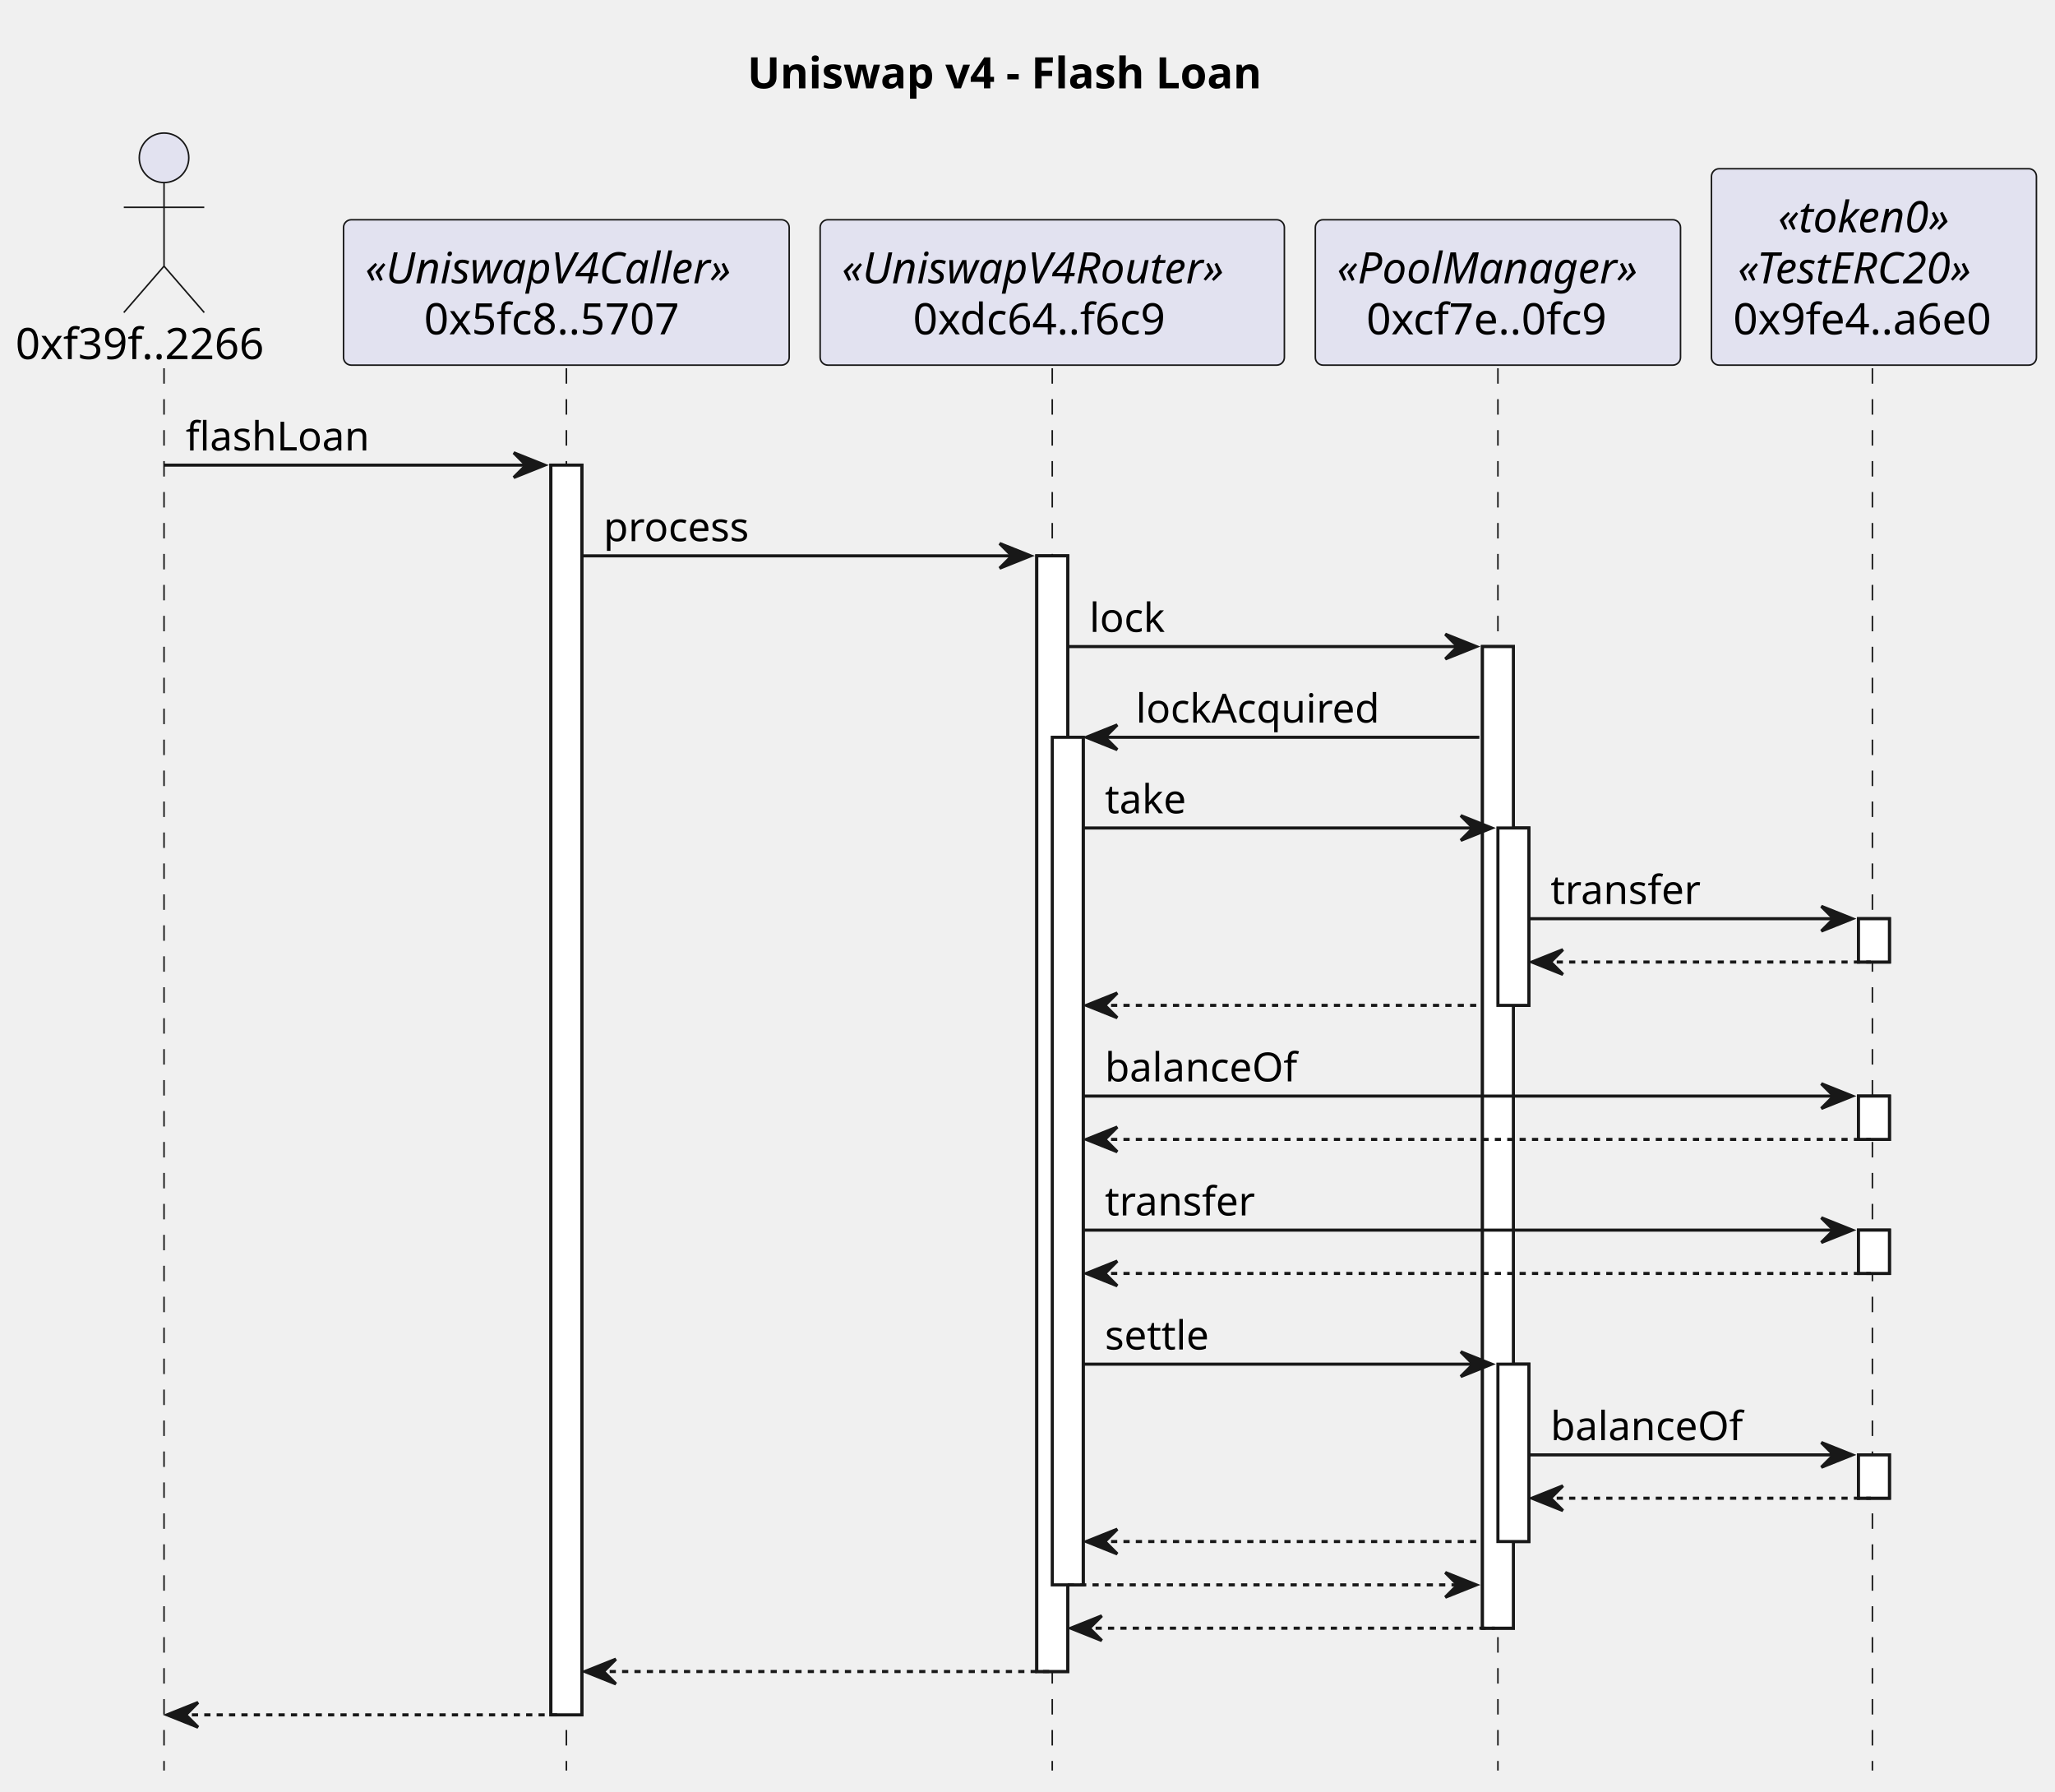
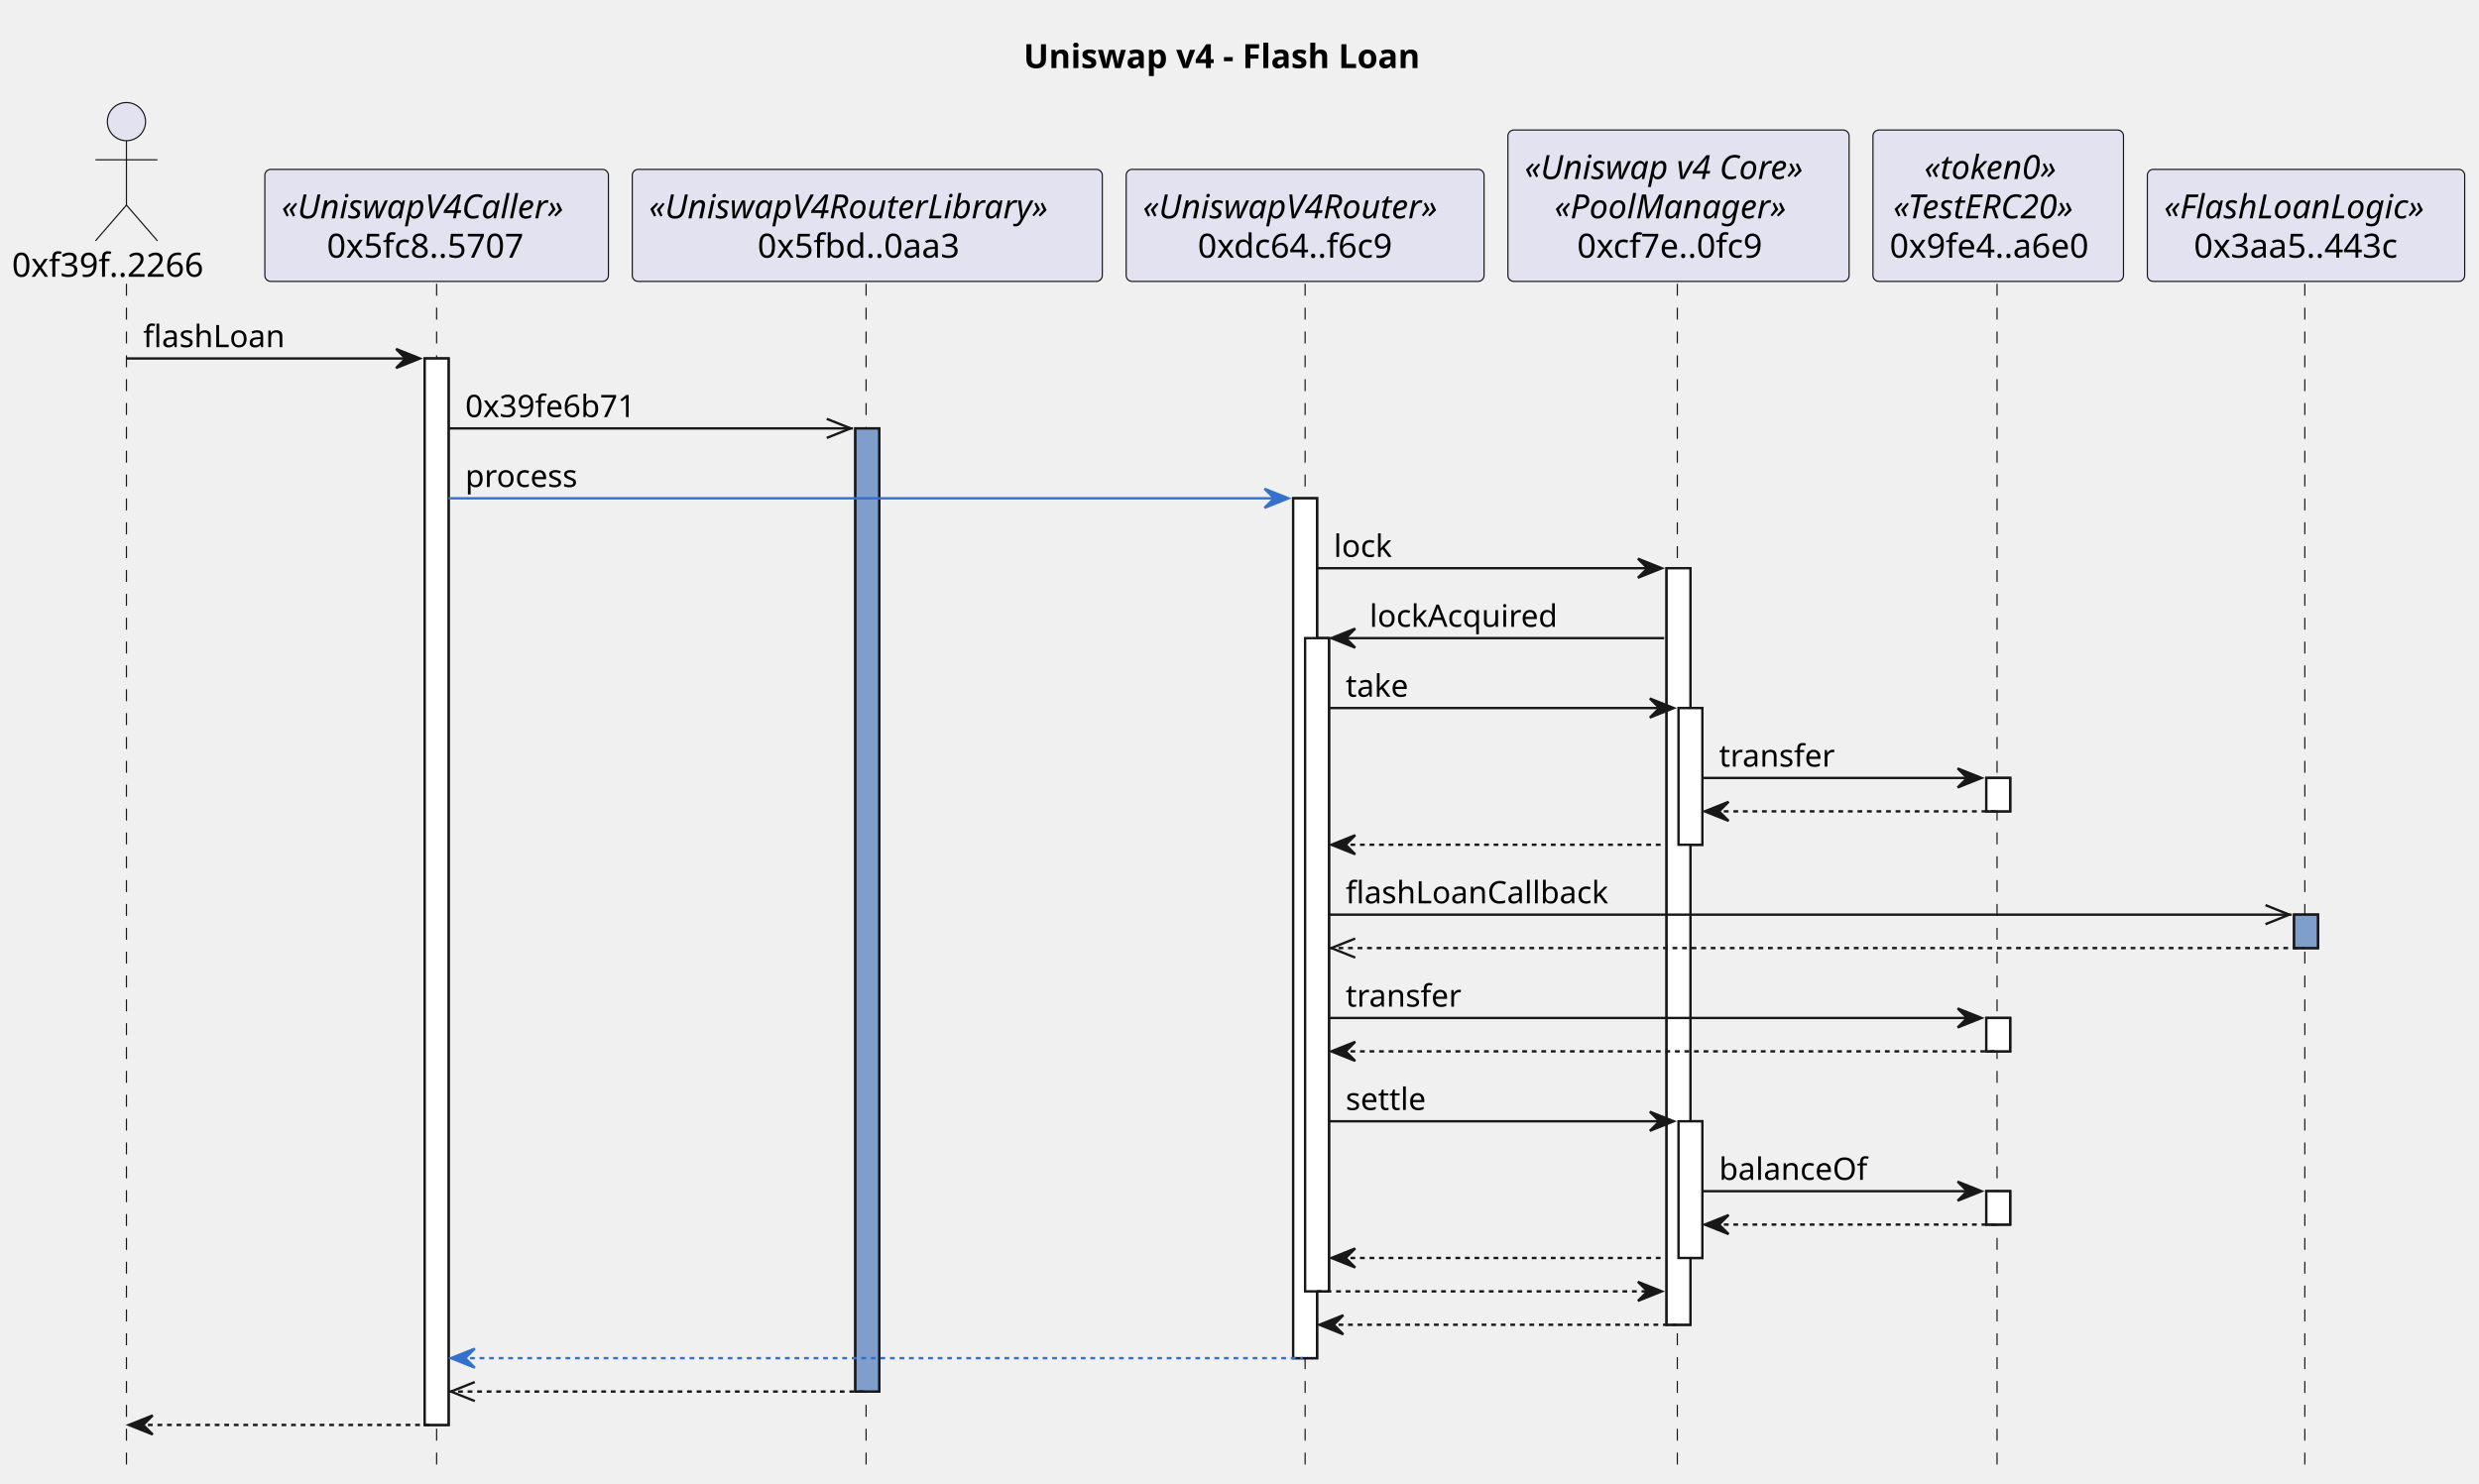
- <svg xmlns="http://www.w3.org/2000/svg" contentStyleType="text/css" height="579px" preserveAspectRatio="none" style="width:664px;height:579px;background:#FFFFFF;" version="1.1" viewBox="0 0 664 579" width="664px" zoomAndPan="magnify">
+ <svg xmlns="http://www.w3.org/2000/svg" contentStyleType="text/css" height="622px" preserveAspectRatio="none" style="width:1039px;height:622px;background:#FFFFFF;" version="1.1" viewBox="0 0 1039 622" width="1039px" zoomAndPan="magnify">
  <defs />
  <g>
-     <text fill="#000000" font-family="sans-serif" font-size="14" font-weight="bold" lengthAdjust="spacing" textLength="179" x="241.5" y="28.535">Uniswap v4 - Flash Loan</text>
-     <rect fill="#FFFFFF" height="403.795" style="stroke:#181818;stroke-width:1.0;" width="10" x="178" y="150.287" />
-     <rect fill="#FFFFFF" height="360.484" style="stroke:#181818;stroke-width:1.0;" width="10" x="335" y="179.598" />
-     <rect fill="#FFFFFF" height="273.863" style="stroke:#181818;stroke-width:1.0;" width="10" x="340" y="238.219" />
-     <rect fill="#FFFFFF" height="317.174" style="stroke:#181818;stroke-width:1.0;" width="10" x="479" y="208.908" />
-     <rect fill="#FFFFFF" height="57.31" style="stroke:#181818;stroke-width:1.0;" width="10" x="484" y="267.529" />
-     <rect fill="#FFFFFF" height="57.31" style="stroke:#181818;stroke-width:1.0;" width="10" x="484" y="440.772" />
-     <rect fill="#FFFFFF" height="14" style="stroke:#181818;stroke-width:1.0;" width="10" x="600.5" y="296.84" />
-     <rect fill="#FFFFFF" height="14" style="stroke:#181818;stroke-width:1.0;" width="10" x="600.5" y="354.15" />
-     <rect fill="#FFFFFF" height="14" style="stroke:#181818;stroke-width:1.0;" width="10" x="600.5" y="397.461" />
-     <rect fill="#FFFFFF" height="14" style="stroke:#181818;stroke-width:1.0;" width="10" x="600.5" y="470.082" />
-     <line style="stroke:#181818;stroke-width:0.5;stroke-dasharray:5.0,5.0;" x1="53" x2="53" y1="118.977" y2="572.082" />
-     <line style="stroke:#181818;stroke-width:0.5;stroke-dasharray:5.0,5.0;" x1="183" x2="183" y1="118.977" y2="572.082" />
-     <line style="stroke:#181818;stroke-width:0.5;stroke-dasharray:5.0,5.0;" x1="340" x2="340" y1="118.977" y2="572.082" />
-     <line style="stroke:#181818;stroke-width:0.5;stroke-dasharray:5.0,5.0;" x1="484" x2="484" y1="118.977" y2="572.082" />
-     <line style="stroke:#181818;stroke-width:0.5;stroke-dasharray:5.0,5.0;" x1="605" x2="605" y1="118.977" y2="572.082" />
+     <text fill="#000000" font-family="sans-serif" font-size="14" font-weight="bold" lengthAdjust="spacing" textLength="179" x="429" y="28.535">Uniswap v4 - Flash Loan</text>
+     <rect fill="#FFFFFF" height="447.106" style="stroke:#181818;stroke-width:1.0;" width="10" x="178" y="150.287" />
+     <rect fill="#809ECB" height="403.795" style="stroke:#181818;stroke-width:1.0;" width="10" x="358.5" y="179.598" />
+     <rect fill="#FFFFFF" height="360.484" style="stroke:#181818;stroke-width:1.0;" width="10" x="542" y="208.908" />
+     <rect fill="#FFFFFF" height="273.863" style="stroke:#181818;stroke-width:1.0;" width="10" x="547" y="267.529" />
+     <rect fill="#FFFFFF" height="317.174" style="stroke:#181818;stroke-width:1.0;" width="10" x="698.5" y="238.219" />
+     <rect fill="#FFFFFF" height="57.31" style="stroke:#181818;stroke-width:1.0;" width="10" x="703.5" y="296.84" />
+     <rect fill="#FFFFFF" height="57.31" style="stroke:#181818;stroke-width:1.0;" width="10" x="703.5" y="470.082" />
+     <rect fill="#FFFFFF" height="14" style="stroke:#181818;stroke-width:1.0;" width="10" x="832.5" y="326.15" />
+     <rect fill="#FFFFFF" height="14" style="stroke:#181818;stroke-width:1.0;" width="10" x="832.5" y="426.772" />
+     <rect fill="#FFFFFF" height="14" style="stroke:#181818;stroke-width:1.0;" width="10" x="832.5" y="499.393" />
+     <rect fill="#809ECB" height="14" style="stroke:#181818;stroke-width:1.0;" width="10" x="961.5" y="383.461" />
+     <line style="stroke:#181818;stroke-width:0.5;stroke-dasharray:5.0,5.0;" x1="53" x2="53" y1="118.977" y2="615.393" />
+     <line style="stroke:#181818;stroke-width:0.5;stroke-dasharray:5.0,5.0;" x1="183" x2="183" y1="118.977" y2="615.393" />
+     <line style="stroke:#181818;stroke-width:0.5;stroke-dasharray:5.0,5.0;" x1="363" x2="363" y1="118.977" y2="615.393" />
+     <line style="stroke:#181818;stroke-width:0.5;stroke-dasharray:5.0,5.0;" x1="547" x2="547" y1="118.977" y2="615.393" />
+     <line style="stroke:#181818;stroke-width:0.5;stroke-dasharray:5.0,5.0;" x1="703" x2="703" y1="118.977" y2="615.393" />
+     <line style="stroke:#181818;stroke-width:0.5;stroke-dasharray:5.0,5.0;" x1="837" x2="837" y1="118.977" y2="615.393" />
+     <line style="stroke:#181818;stroke-width:0.5;stroke-dasharray:5.0,5.0;" x1="966" x2="966" y1="118.977" y2="615.393" />
    <text fill="#000000" font-family="sans-serif" font-size="14" lengthAdjust="spacing" textLength="90" x="5" y="116.023">0xf39f..2266</text>
    <ellipse cx="53" cy="50.988" fill="#E2E2F0" rx="8" ry="8" style="stroke:#181818;stroke-width:0.5;" />
    <path d="M53,58.988 L53,85.988 M40,66.988 L66,66.988 M53,85.988 L40,100.988 M53,85.988 L66,100.988 " fill="none" style="stroke:#181818;stroke-width:0.5;" />
    <rect fill="#E2E2F0" height="46.977" rx="2.5" ry="2.5" style="stroke:#181818;stroke-width:0.5;" width="144" x="111" y="71" />
    <text fill="#000000" font-family="sans-serif" font-size="14" font-style="italic" lengthAdjust="spacing" textLength="130" x="118" y="91.535">«UniswapV4Caller»</text>
    <text fill="#000000" font-family="sans-serif" font-size="14" lengthAdjust="spacing" textLength="92" x="137" y="108.023">0x5fc8..5707</text>
-     <rect fill="#E2E2F0" height="46.977" rx="2.5" ry="2.5" style="stroke:#181818;stroke-width:0.5;" width="150" x="265" y="71" />
-     <text fill="#000000" font-family="sans-serif" font-size="14" font-style="italic" lengthAdjust="spacing" textLength="136" x="272" y="91.535">«UniswapV4Router»</text>
-     <text fill="#000000" font-family="sans-serif" font-size="14" lengthAdjust="spacing" textLength="90" x="295" y="108.023">0xdc64..f6c9</text>
-     <rect fill="#E2E2F0" height="46.977" rx="2.5" ry="2.5" style="stroke:#181818;stroke-width:0.5;" width="118" x="425" y="71" />
-     <text fill="#000000" font-family="sans-serif" font-size="14" font-style="italic" lengthAdjust="spacing" textLength="104" x="432" y="91.535">«PoolManager»</text>
-     <text fill="#000000" font-family="sans-serif" font-size="14" lengthAdjust="spacing" textLength="85" x="441.5" y="108.023">0xcf7e..0fc9</text>
-     <rect fill="#E2E2F0" height="63.465" rx="2.5" ry="2.5" style="stroke:#181818;stroke-width:0.5;" width="105" x="553" y="54.512" />
-     <text fill="#000000" font-family="sans-serif" font-size="14" font-style="italic" lengthAdjust="spacing" textLength="62" x="574.5" y="75.047">«token0»</text>
-     <text fill="#000000" font-family="sans-serif" font-size="14" font-style="italic" lengthAdjust="spacing" textLength="88" x="561.5" y="91.535">«TestERC20»</text>
-     <text fill="#000000" font-family="sans-serif" font-size="14" lengthAdjust="spacing" textLength="91" x="560" y="108.023">0x9fe4..a6e0</text>
-     <rect fill="#FFFFFF" height="403.795" style="stroke:#181818;stroke-width:1.0;" width="10" x="178" y="150.287" />
-     <rect fill="#FFFFFF" height="360.484" style="stroke:#181818;stroke-width:1.0;" width="10" x="335" y="179.598" />
-     <rect fill="#FFFFFF" height="273.863" style="stroke:#181818;stroke-width:1.0;" width="10" x="340" y="238.219" />
-     <rect fill="#FFFFFF" height="317.174" style="stroke:#181818;stroke-width:1.0;" width="10" x="479" y="208.908" />
-     <rect fill="#FFFFFF" height="57.31" style="stroke:#181818;stroke-width:1.0;" width="10" x="484" y="267.529" />
-     <rect fill="#FFFFFF" height="57.31" style="stroke:#181818;stroke-width:1.0;" width="10" x="484" y="440.772" />
-     <rect fill="#FFFFFF" height="14" style="stroke:#181818;stroke-width:1.0;" width="10" x="600.5" y="296.84" />
-     <rect fill="#FFFFFF" height="14" style="stroke:#181818;stroke-width:1.0;" width="10" x="600.5" y="354.15" />
-     <rect fill="#FFFFFF" height="14" style="stroke:#181818;stroke-width:1.0;" width="10" x="600.5" y="397.461" />
-     <rect fill="#FFFFFF" height="14" style="stroke:#181818;stroke-width:1.0;" width="10" x="600.5" y="470.082" />
+     <rect fill="#E2E2F0" height="46.977" rx="2.5" ry="2.5" style="stroke:#181818;stroke-width:0.5;" width="197" x="265" y="71" />
+     <text fill="#000000" font-family="sans-serif" font-size="14" font-style="italic" lengthAdjust="spacing" textLength="183" x="272" y="91.535">«UniswapV4RouterLibrary»</text>
+     <text fill="#000000" font-family="sans-serif" font-size="14" lengthAdjust="spacing" textLength="92" x="317.5" y="108.023">0x5fbd..0aa3</text>
+     <rect fill="#E2E2F0" height="46.977" rx="2.5" ry="2.5" style="stroke:#181818;stroke-width:0.5;" width="150" x="472" y="71" />
+     <text fill="#000000" font-family="sans-serif" font-size="14" font-style="italic" lengthAdjust="spacing" textLength="136" x="479" y="91.535">«UniswapV4Router»</text>
+     <text fill="#000000" font-family="sans-serif" font-size="14" lengthAdjust="spacing" textLength="90" x="502" y="108.023">0xdc64..f6c9</text>
+     <rect fill="#E2E2F0" height="63.465" rx="2.5" ry="2.5" style="stroke:#181818;stroke-width:0.5;" width="143" x="632" y="54.512" />
+     <text fill="#000000" font-family="sans-serif" font-size="14" font-style="italic" lengthAdjust="spacing" textLength="129" x="639" y="75.047">«Uniswap v4 Core»</text>
+     <text fill="#000000" font-family="sans-serif" font-size="14" font-style="italic" lengthAdjust="spacing" textLength="104" x="651.5" y="91.535">«PoolManager»</text>
+     <text fill="#000000" font-family="sans-serif" font-size="14" lengthAdjust="spacing" textLength="85" x="661" y="108.023">0xcf7e..0fc9</text>
+     <rect fill="#E2E2F0" height="63.465" rx="2.5" ry="2.5" style="stroke:#181818;stroke-width:0.5;" width="105" x="785" y="54.512" />
+     <text fill="#000000" font-family="sans-serif" font-size="14" font-style="italic" lengthAdjust="spacing" textLength="62" x="806.5" y="75.047">«token0»</text>
+     <text fill="#000000" font-family="sans-serif" font-size="14" font-style="italic" lengthAdjust="spacing" textLength="88" x="793.5" y="91.535">«TestERC20»</text>
+     <text fill="#000000" font-family="sans-serif" font-size="14" lengthAdjust="spacing" textLength="91" x="792" y="108.023">0x9fe4..a6e0</text>
+     <rect fill="#E2E2F0" height="46.977" rx="2.5" ry="2.5" style="stroke:#181818;stroke-width:0.5;" width="133" x="900" y="71" />
+     <text fill="#000000" font-family="sans-serif" font-size="14" font-style="italic" lengthAdjust="spacing" textLength="119" x="907" y="91.535">«FlashLoanLogic»</text>
+     <text fill="#000000" font-family="sans-serif" font-size="14" lengthAdjust="spacing" textLength="94" x="919.5" y="108.023">0x3aa5..443c</text>
+     <rect fill="#FFFFFF" height="447.106" style="stroke:#181818;stroke-width:1.0;" width="10" x="178" y="150.287" />
+     <rect fill="#809ECB" height="403.795" style="stroke:#181818;stroke-width:1.0;" width="10" x="358.5" y="179.598" />
+     <rect fill="#FFFFFF" height="360.484" style="stroke:#181818;stroke-width:1.0;" width="10" x="542" y="208.908" />
+     <rect fill="#FFFFFF" height="273.863" style="stroke:#181818;stroke-width:1.0;" width="10" x="547" y="267.529" />
+     <rect fill="#FFFFFF" height="317.174" style="stroke:#181818;stroke-width:1.0;" width="10" x="698.5" y="238.219" />
+     <rect fill="#FFFFFF" height="57.31" style="stroke:#181818;stroke-width:1.0;" width="10" x="703.5" y="296.84" />
+     <rect fill="#FFFFFF" height="57.31" style="stroke:#181818;stroke-width:1.0;" width="10" x="703.5" y="470.082" />
+     <rect fill="#FFFFFF" height="14" style="stroke:#181818;stroke-width:1.0;" width="10" x="832.5" y="326.15" />
+     <rect fill="#FFFFFF" height="14" style="stroke:#181818;stroke-width:1.0;" width="10" x="832.5" y="426.772" />
+     <rect fill="#FFFFFF" height="14" style="stroke:#181818;stroke-width:1.0;" width="10" x="832.5" y="499.393" />
+     <rect fill="#809ECB" height="14" style="stroke:#181818;stroke-width:1.0;" width="10" x="961.5" y="383.461" />
    <polygon fill="#181818" points="166,146.287,176,150.287,166,154.287,170,150.287" style="stroke:#181818;stroke-width:1.0;" />
    <line style="stroke:#181818;stroke-width:1.0;" x1="53" x2="172" y1="150.287" y2="150.287" />
    <text fill="#000000" font-family="sans-serif" font-size="13" lengthAdjust="spacing" textLength="61" x="60" y="145.545">flashLoan</text>
-     <polygon fill="#181818" points="323,175.598,333,179.598,323,183.598,327,179.598" style="stroke:#181818;stroke-width:1.0;" />
-     <line style="stroke:#181818;stroke-width:1.0;" x1="188" x2="329" y1="179.598" y2="179.598" />
-     <text fill="#000000" font-family="sans-serif" font-size="13" lengthAdjust="spacing" textLength="49" x="195" y="174.856">process</text>
-     <polygon fill="#181818" points="467,204.908,477,208.908,467,212.908,471,208.908" style="stroke:#181818;stroke-width:1.0;" />
-     <line style="stroke:#181818;stroke-width:1.0;" x1="345" x2="473" y1="208.908" y2="208.908" />
-     <text fill="#000000" font-family="sans-serif" font-size="13" lengthAdjust="spacing" textLength="27" x="352" y="204.166">lock</text>
-     <polygon fill="#181818" points="361,234.219,351,238.219,361,242.219,357,238.219" style="stroke:#181818;stroke-width:1.0;" />
-     <line style="stroke:#181818;stroke-width:1.0;" x1="355" x2="478" y1="238.219" y2="238.219" />
-     <text fill="#000000" font-family="sans-serif" font-size="13" lengthAdjust="spacing" textLength="83" x="367" y="233.477">lockAcquired</text>
-     <polygon fill="#181818" points="472,263.529,482,267.529,472,271.529,476,267.529" style="stroke:#181818;stroke-width:1.0;" />
-     <line style="stroke:#181818;stroke-width:1.0;" x1="350" x2="478" y1="267.529" y2="267.529" />
-     <text fill="#000000" font-family="sans-serif" font-size="13" lengthAdjust="spacing" textLength="27" x="357" y="262.787">take</text>
-     <polygon fill="#181818" points="588.5,292.84,598.5,296.84,588.5,300.84,592.5,296.84" style="stroke:#181818;stroke-width:1.0;" />
-     <line style="stroke:#181818;stroke-width:1.0;" x1="494" x2="594.5" y1="296.84" y2="296.84" />
-     <text fill="#000000" font-family="sans-serif" font-size="13" lengthAdjust="spacing" textLength="49" x="501" y="292.098">transfer</text>
-     <polygon fill="#181818" points="505,306.84,495,310.84,505,314.84,501,310.84" style="stroke:#181818;stroke-width:1.0;" />
-     <line style="stroke:#181818;stroke-width:1.0;stroke-dasharray:2.0,2.0;" x1="499" x2="604.5" y1="310.84" y2="310.84" />
-     <polygon fill="#181818" points="361,320.84,351,324.84,361,328.84,357,324.84" style="stroke:#181818;stroke-width:1.0;" />
-     <line style="stroke:#181818;stroke-width:1.0;stroke-dasharray:2.0,2.0;" x1="355" x2="478" y1="324.84" y2="324.84" />
-     <polygon fill="#181818" points="588.5,350.15,598.5,354.15,588.5,358.15,592.5,354.15" style="stroke:#181818;stroke-width:1.0;" />
-     <line style="stroke:#181818;stroke-width:1.0;" x1="350" x2="594.5" y1="354.15" y2="354.15" />
-     <text fill="#000000" font-family="sans-serif" font-size="13" lengthAdjust="spacing" textLength="63" x="357" y="349.408">balanceOf</text>
-     <polygon fill="#181818" points="361,364.15,351,368.15,361,372.15,357,368.15" style="stroke:#181818;stroke-width:1.0;" />
-     <line style="stroke:#181818;stroke-width:1.0;stroke-dasharray:2.0,2.0;" x1="355" x2="604.5" y1="368.15" y2="368.15" />
-     <polygon fill="#181818" points="588.5,393.461,598.5,397.461,588.5,401.461,592.5,397.461" style="stroke:#181818;stroke-width:1.0;" />
-     <line style="stroke:#181818;stroke-width:1.0;" x1="350" x2="594.5" y1="397.461" y2="397.461" />
-     <text fill="#000000" font-family="sans-serif" font-size="13" lengthAdjust="spacing" textLength="49" x="357" y="392.719">transfer</text>
-     <polygon fill="#181818" points="361,407.461,351,411.461,361,415.461,357,411.461" style="stroke:#181818;stroke-width:1.0;" />
-     <line style="stroke:#181818;stroke-width:1.0;stroke-dasharray:2.0,2.0;" x1="355" x2="604.5" y1="411.461" y2="411.461" />
-     <polygon fill="#181818" points="472,436.772,482,440.772,472,444.772,476,440.772" style="stroke:#181818;stroke-width:1.0;" />
-     <line style="stroke:#181818;stroke-width:1.0;" x1="350" x2="478" y1="440.772" y2="440.772" />
-     <text fill="#000000" font-family="sans-serif" font-size="13" lengthAdjust="spacing" textLength="35" x="357" y="436.029">settle</text>
-     <polygon fill="#181818" points="588.5,466.082,598.5,470.082,588.5,474.082,592.5,470.082" style="stroke:#181818;stroke-width:1.0;" />
-     <line style="stroke:#181818;stroke-width:1.0;" x1="494" x2="594.5" y1="470.082" y2="470.082" />
-     <text fill="#000000" font-family="sans-serif" font-size="13" lengthAdjust="spacing" textLength="63" x="501" y="465.34">balanceOf</text>
-     <polygon fill="#181818" points="505,480.082,495,484.082,505,488.082,501,484.082" style="stroke:#181818;stroke-width:1.0;" />
-     <line style="stroke:#181818;stroke-width:1.0;stroke-dasharray:2.0,2.0;" x1="499" x2="604.5" y1="484.082" y2="484.082" />
-     <polygon fill="#181818" points="361,494.082,351,498.082,361,502.082,357,498.082" style="stroke:#181818;stroke-width:1.0;" />
-     <line style="stroke:#181818;stroke-width:1.0;stroke-dasharray:2.0,2.0;" x1="355" x2="478" y1="498.082" y2="498.082" />
-     <polygon fill="#181818" points="467,508.082,477,512.082,467,516.082,471,512.082" style="stroke:#181818;stroke-width:1.0;" />
-     <line style="stroke:#181818;stroke-width:1.0;stroke-dasharray:2.0,2.0;" x1="345" x2="473" y1="512.082" y2="512.082" />
-     <polygon fill="#181818" points="356,522.082,346,526.082,356,530.082,352,526.082" style="stroke:#181818;stroke-width:1.0;" />
-     <line style="stroke:#181818;stroke-width:1.0;stroke-dasharray:2.0,2.0;" x1="350" x2="483" y1="526.082" y2="526.082" />
-     <polygon fill="#181818" points="199,536.082,189,540.082,199,544.082,195,540.082" style="stroke:#181818;stroke-width:1.0;" />
-     <line style="stroke:#181818;stroke-width:1.0;stroke-dasharray:2.0,2.0;" x1="193" x2="339" y1="540.082" y2="540.082" />
-     <polygon fill="#181818" points="64,550.082,54,554.082,64,558.082,60,554.082" style="stroke:#181818;stroke-width:1.0;" />
-     <line style="stroke:#181818;stroke-width:1.0;stroke-dasharray:2.0,2.0;" x1="58" x2="182" y1="554.082" y2="554.082" />
+     <line style="stroke:#181818;stroke-width:1.0;" x1="356.5" x2="346.5" y1="179.598" y2="175.598" />
+     <line style="stroke:#181818;stroke-width:1.0;" x1="356.5" x2="346.5" y1="179.598" y2="183.598" />
+     <line style="stroke:#181818;stroke-width:1.0;" x1="188" x2="357.5" y1="179.598" y2="179.598" />
+     <text fill="#000000" font-family="sans-serif" font-size="13" lengthAdjust="spacing" textLength="76" x="195" y="174.856">0x39fe6b71</text>
+     <polygon fill="#3471CD" points="530,204.908,540,208.908,530,212.908,534,208.908" style="stroke:#3471CD;stroke-width:1.0;" />
+     <line style="stroke:#3471CD;stroke-width:1.0;" x1="188" x2="536" y1="208.908" y2="208.908" />
+     <text fill="#000000" font-family="sans-serif" font-size="13" lengthAdjust="spacing" textLength="49" x="195" y="204.166">process</text>
+     <polygon fill="#181818" points="686.5,234.219,696.5,238.219,686.5,242.219,690.5,238.219" style="stroke:#181818;stroke-width:1.0;" />
+     <line style="stroke:#181818;stroke-width:1.0;" x1="552" x2="692.5" y1="238.219" y2="238.219" />
+     <text fill="#000000" font-family="sans-serif" font-size="13" lengthAdjust="spacing" textLength="27" x="559" y="233.477">lock</text>
+     <polygon fill="#181818" points="568,263.529,558,267.529,568,271.529,564,267.529" style="stroke:#181818;stroke-width:1.0;" />
+     <line style="stroke:#181818;stroke-width:1.0;" x1="562" x2="697.5" y1="267.529" y2="267.529" />
+     <text fill="#000000" font-family="sans-serif" font-size="13" lengthAdjust="spacing" textLength="83" x="574" y="262.787">lockAcquired</text>
+     <polygon fill="#181818" points="691.5,292.84,701.5,296.84,691.5,300.84,695.5,296.84" style="stroke:#181818;stroke-width:1.0;" />
+     <line style="stroke:#181818;stroke-width:1.0;" x1="557" x2="697.5" y1="296.84" y2="296.84" />
+     <text fill="#000000" font-family="sans-serif" font-size="13" lengthAdjust="spacing" textLength="27" x="564" y="292.098">take</text>
+     <polygon fill="#181818" points="820.5,322.15,830.5,326.15,820.5,330.15,824.5,326.15" style="stroke:#181818;stroke-width:1.0;" />
+     <line style="stroke:#181818;stroke-width:1.0;" x1="713.5" x2="826.5" y1="326.15" y2="326.15" />
+     <text fill="#000000" font-family="sans-serif" font-size="13" lengthAdjust="spacing" textLength="49" x="720.5" y="321.408">transfer</text>
+     <polygon fill="#181818" points="724.5,336.15,714.5,340.15,724.5,344.15,720.5,340.15" style="stroke:#181818;stroke-width:1.0;" />
+     <line style="stroke:#181818;stroke-width:1.0;stroke-dasharray:2.0,2.0;" x1="718.5" x2="836.5" y1="340.15" y2="340.15" />
+     <polygon fill="#181818" points="568,350.15,558,354.15,568,358.15,564,354.15" style="stroke:#181818;stroke-width:1.0;" />
+     <line style="stroke:#181818;stroke-width:1.0;stroke-dasharray:2.0,2.0;" x1="562" x2="697.5" y1="354.15" y2="354.15" />
+     <line style="stroke:#181818;stroke-width:1.0;" x1="959.5" x2="949.5" y1="383.461" y2="379.461" />
+     <line style="stroke:#181818;stroke-width:1.0;" x1="959.5" x2="949.5" y1="383.461" y2="387.461" />
+     <line style="stroke:#181818;stroke-width:1.0;" x1="557" x2="960.5" y1="383.461" y2="383.461" />
+     <text fill="#000000" font-family="sans-serif" font-size="13" lengthAdjust="spacing" textLength="115" x="564" y="378.719">flashLoanCallback</text>
+     <line style="stroke:#181818;stroke-width:1.0;" x1="558" x2="568" y1="397.461" y2="393.461" />
+     <line style="stroke:#181818;stroke-width:1.0;" x1="558" x2="568" y1="397.461" y2="401.461" />
+     <line style="stroke:#181818;stroke-width:1.0;stroke-dasharray:2.0,2.0;" x1="557" x2="965.5" y1="397.461" y2="397.461" />
+     <polygon fill="#181818" points="820.5,422.772,830.5,426.772,820.5,430.772,824.5,426.772" style="stroke:#181818;stroke-width:1.0;" />
+     <line style="stroke:#181818;stroke-width:1.0;" x1="557" x2="826.5" y1="426.772" y2="426.772" />
+     <text fill="#000000" font-family="sans-serif" font-size="13" lengthAdjust="spacing" textLength="49" x="564" y="422.029">transfer</text>
+     <polygon fill="#181818" points="568,436.772,558,440.772,568,444.772,564,440.772" style="stroke:#181818;stroke-width:1.0;" />
+     <line style="stroke:#181818;stroke-width:1.0;stroke-dasharray:2.0,2.0;" x1="562" x2="836.5" y1="440.772" y2="440.772" />
+     <polygon fill="#181818" points="691.5,466.082,701.5,470.082,691.5,474.082,695.5,470.082" style="stroke:#181818;stroke-width:1.0;" />
+     <line style="stroke:#181818;stroke-width:1.0;" x1="557" x2="697.5" y1="470.082" y2="470.082" />
+     <text fill="#000000" font-family="sans-serif" font-size="13" lengthAdjust="spacing" textLength="35" x="564" y="465.34">settle</text>
+     <polygon fill="#181818" points="820.5,495.393,830.5,499.393,820.5,503.393,824.5,499.393" style="stroke:#181818;stroke-width:1.0;" />
+     <line style="stroke:#181818;stroke-width:1.0;" x1="713.5" x2="826.5" y1="499.393" y2="499.393" />
+     <text fill="#000000" font-family="sans-serif" font-size="13" lengthAdjust="spacing" textLength="63" x="720.5" y="494.65">balanceOf</text>
+     <polygon fill="#181818" points="724.5,509.393,714.5,513.393,724.5,517.393,720.5,513.393" style="stroke:#181818;stroke-width:1.0;" />
+     <line style="stroke:#181818;stroke-width:1.0;stroke-dasharray:2.0,2.0;" x1="718.5" x2="836.5" y1="513.393" y2="513.393" />
+     <polygon fill="#181818" points="568,523.393,558,527.393,568,531.393,564,527.393" style="stroke:#181818;stroke-width:1.0;" />
+     <line style="stroke:#181818;stroke-width:1.0;stroke-dasharray:2.0,2.0;" x1="562" x2="697.5" y1="527.393" y2="527.393" />
+     <polygon fill="#181818" points="686.5,537.393,696.5,541.393,686.5,545.393,690.5,541.393" style="stroke:#181818;stroke-width:1.0;" />
+     <line style="stroke:#181818;stroke-width:1.0;stroke-dasharray:2.0,2.0;" x1="552" x2="692.5" y1="541.393" y2="541.393" />
+     <polygon fill="#181818" points="563,551.393,553,555.393,563,559.393,559,555.393" style="stroke:#181818;stroke-width:1.0;" />
+     <line style="stroke:#181818;stroke-width:1.0;stroke-dasharray:2.0,2.0;" x1="557" x2="702.5" y1="555.393" y2="555.393" />
+     <polygon fill="#3471CD" points="199,565.393,189,569.393,199,573.393,195,569.393" style="stroke:#3471CD;stroke-width:1.0;" />
+     <line style="stroke:#3471CD;stroke-width:1.0;stroke-dasharray:2.0,2.0;" x1="193" x2="546" y1="569.393" y2="569.393" />
+     <line style="stroke:#181818;stroke-width:1.0;" x1="189" x2="199" y1="583.393" y2="579.393" />
+     <line style="stroke:#181818;stroke-width:1.0;" x1="189" x2="199" y1="583.393" y2="587.393" />
+     <line style="stroke:#181818;stroke-width:1.0;stroke-dasharray:2.0,2.0;" x1="188" x2="362.5" y1="583.393" y2="583.393" />
+     <polygon fill="#181818" points="64,593.393,54,597.393,64,601.393,60,597.393" style="stroke:#181818;stroke-width:1.0;" />
+     <line style="stroke:#181818;stroke-width:1.0;stroke-dasharray:2.0,2.0;" x1="58" x2="182" y1="597.393" y2="597.393" />
  </g>
</svg>
